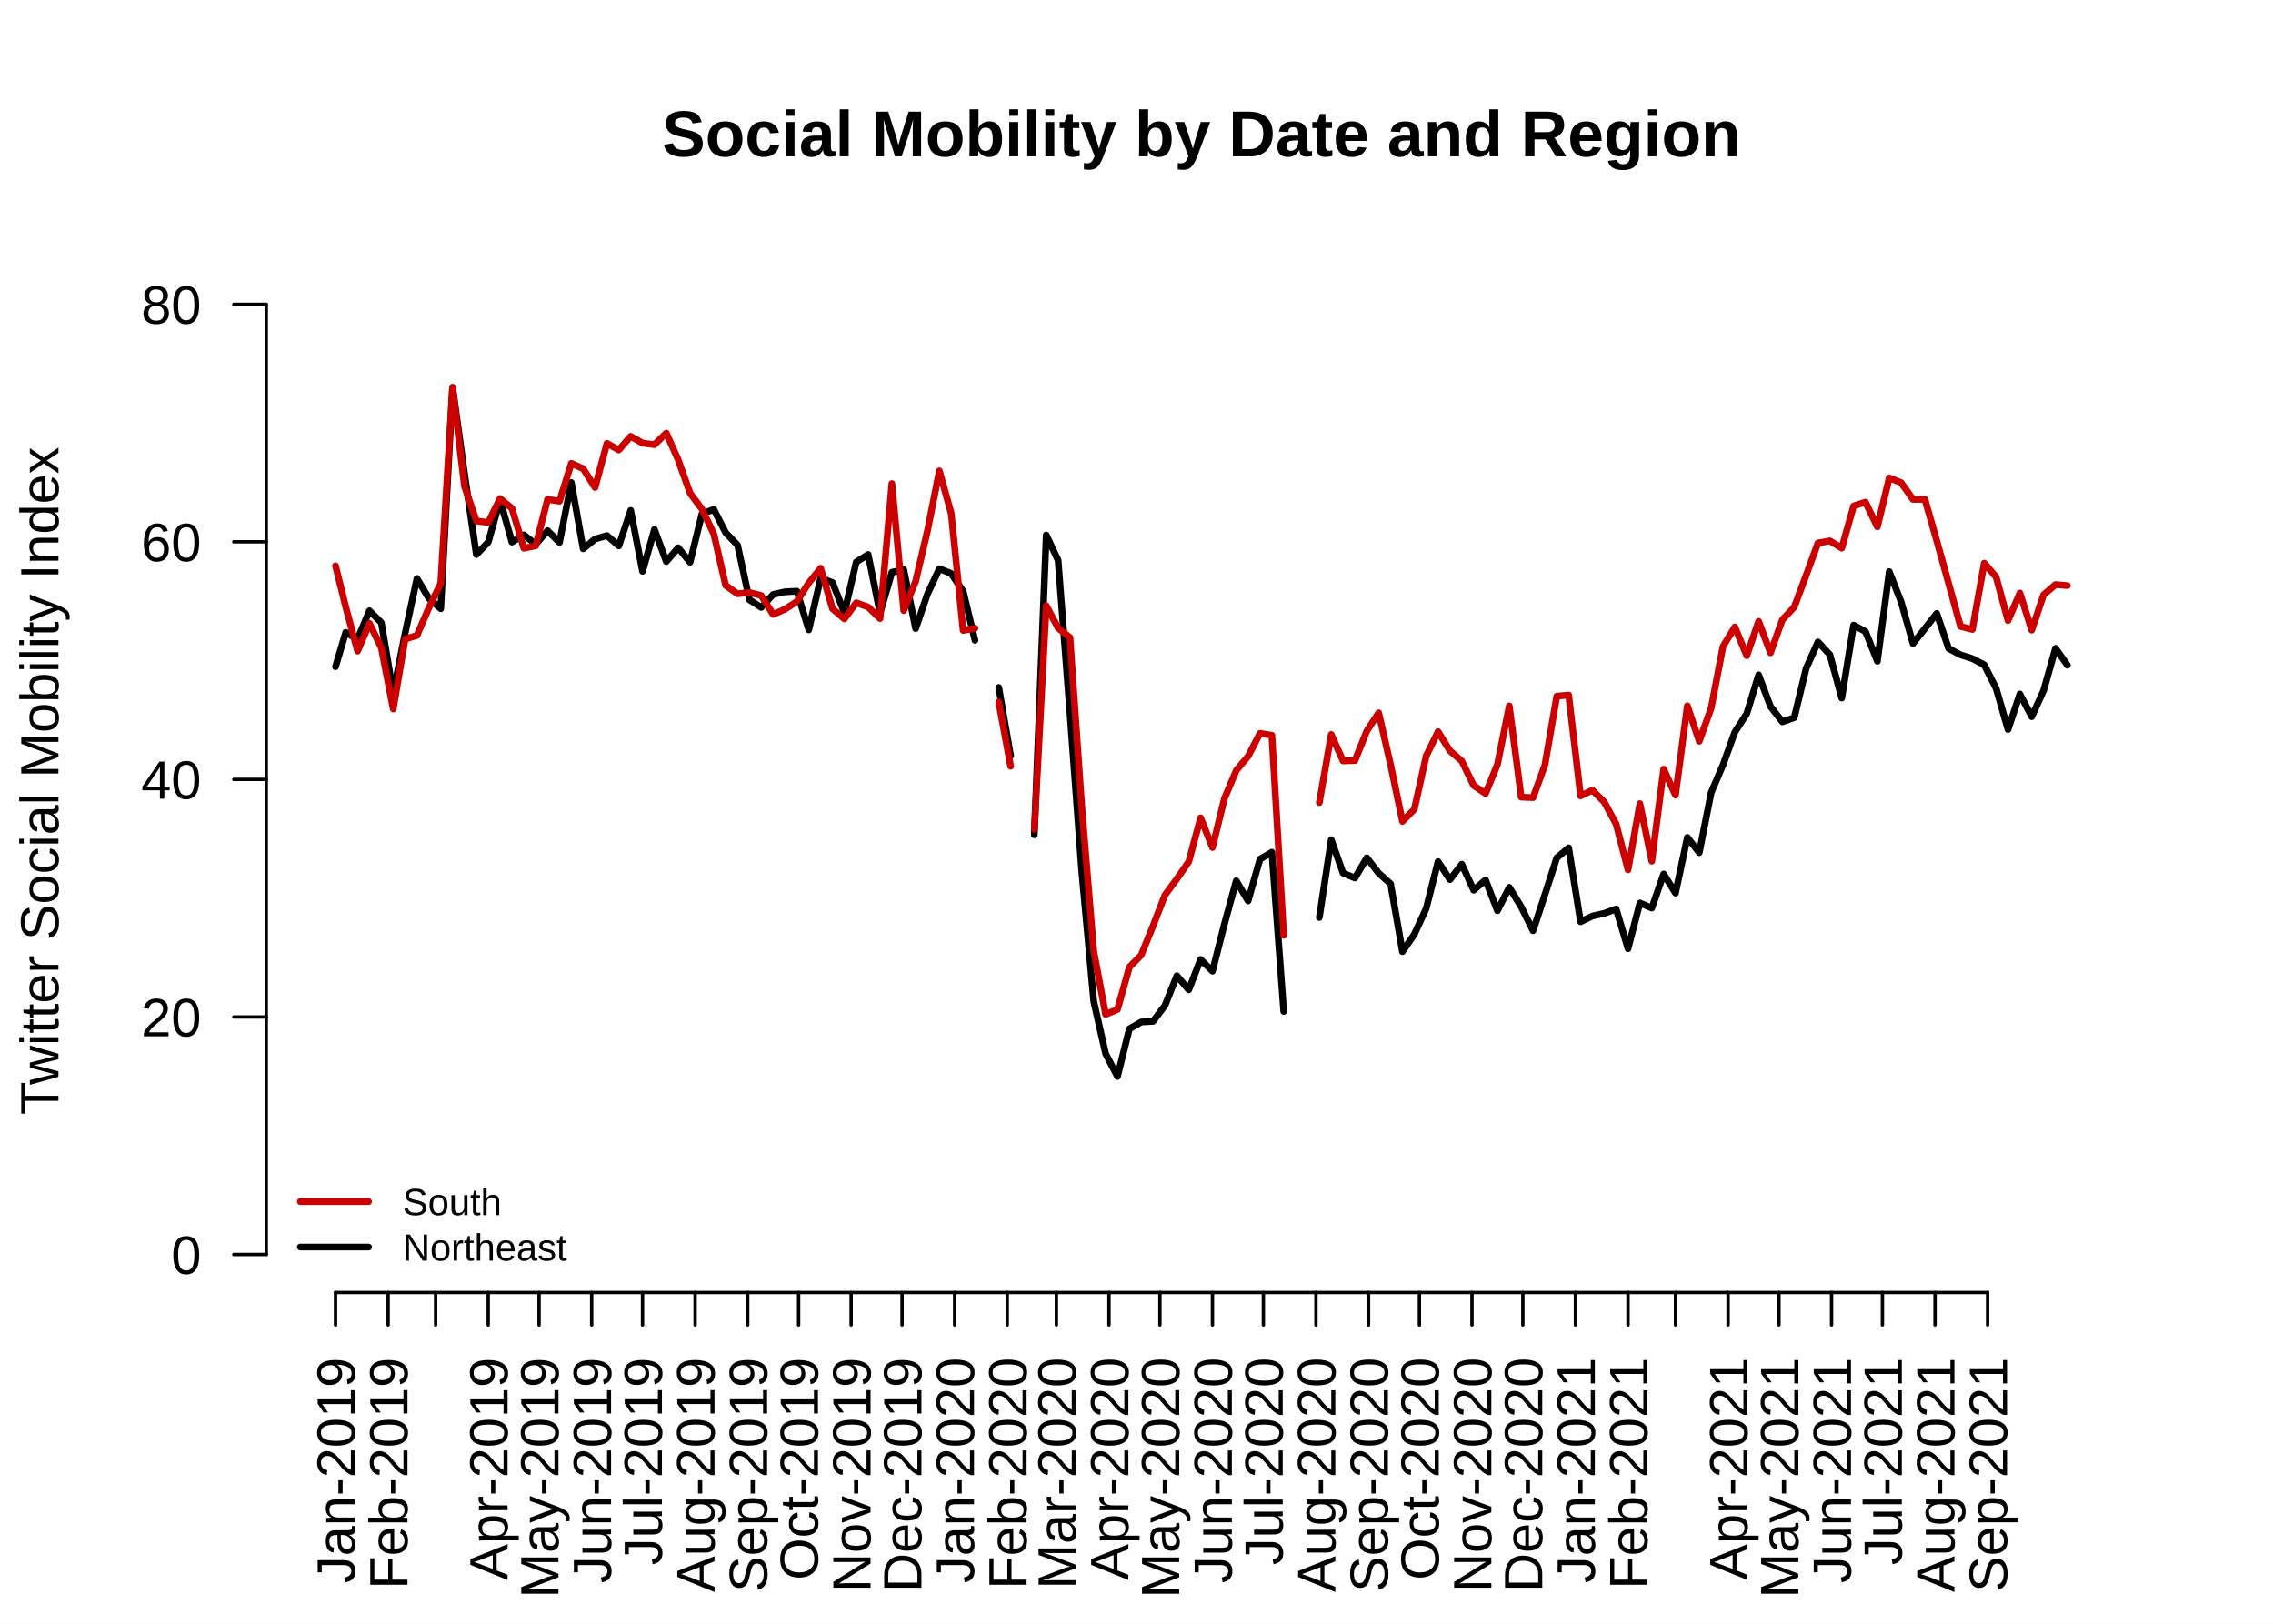
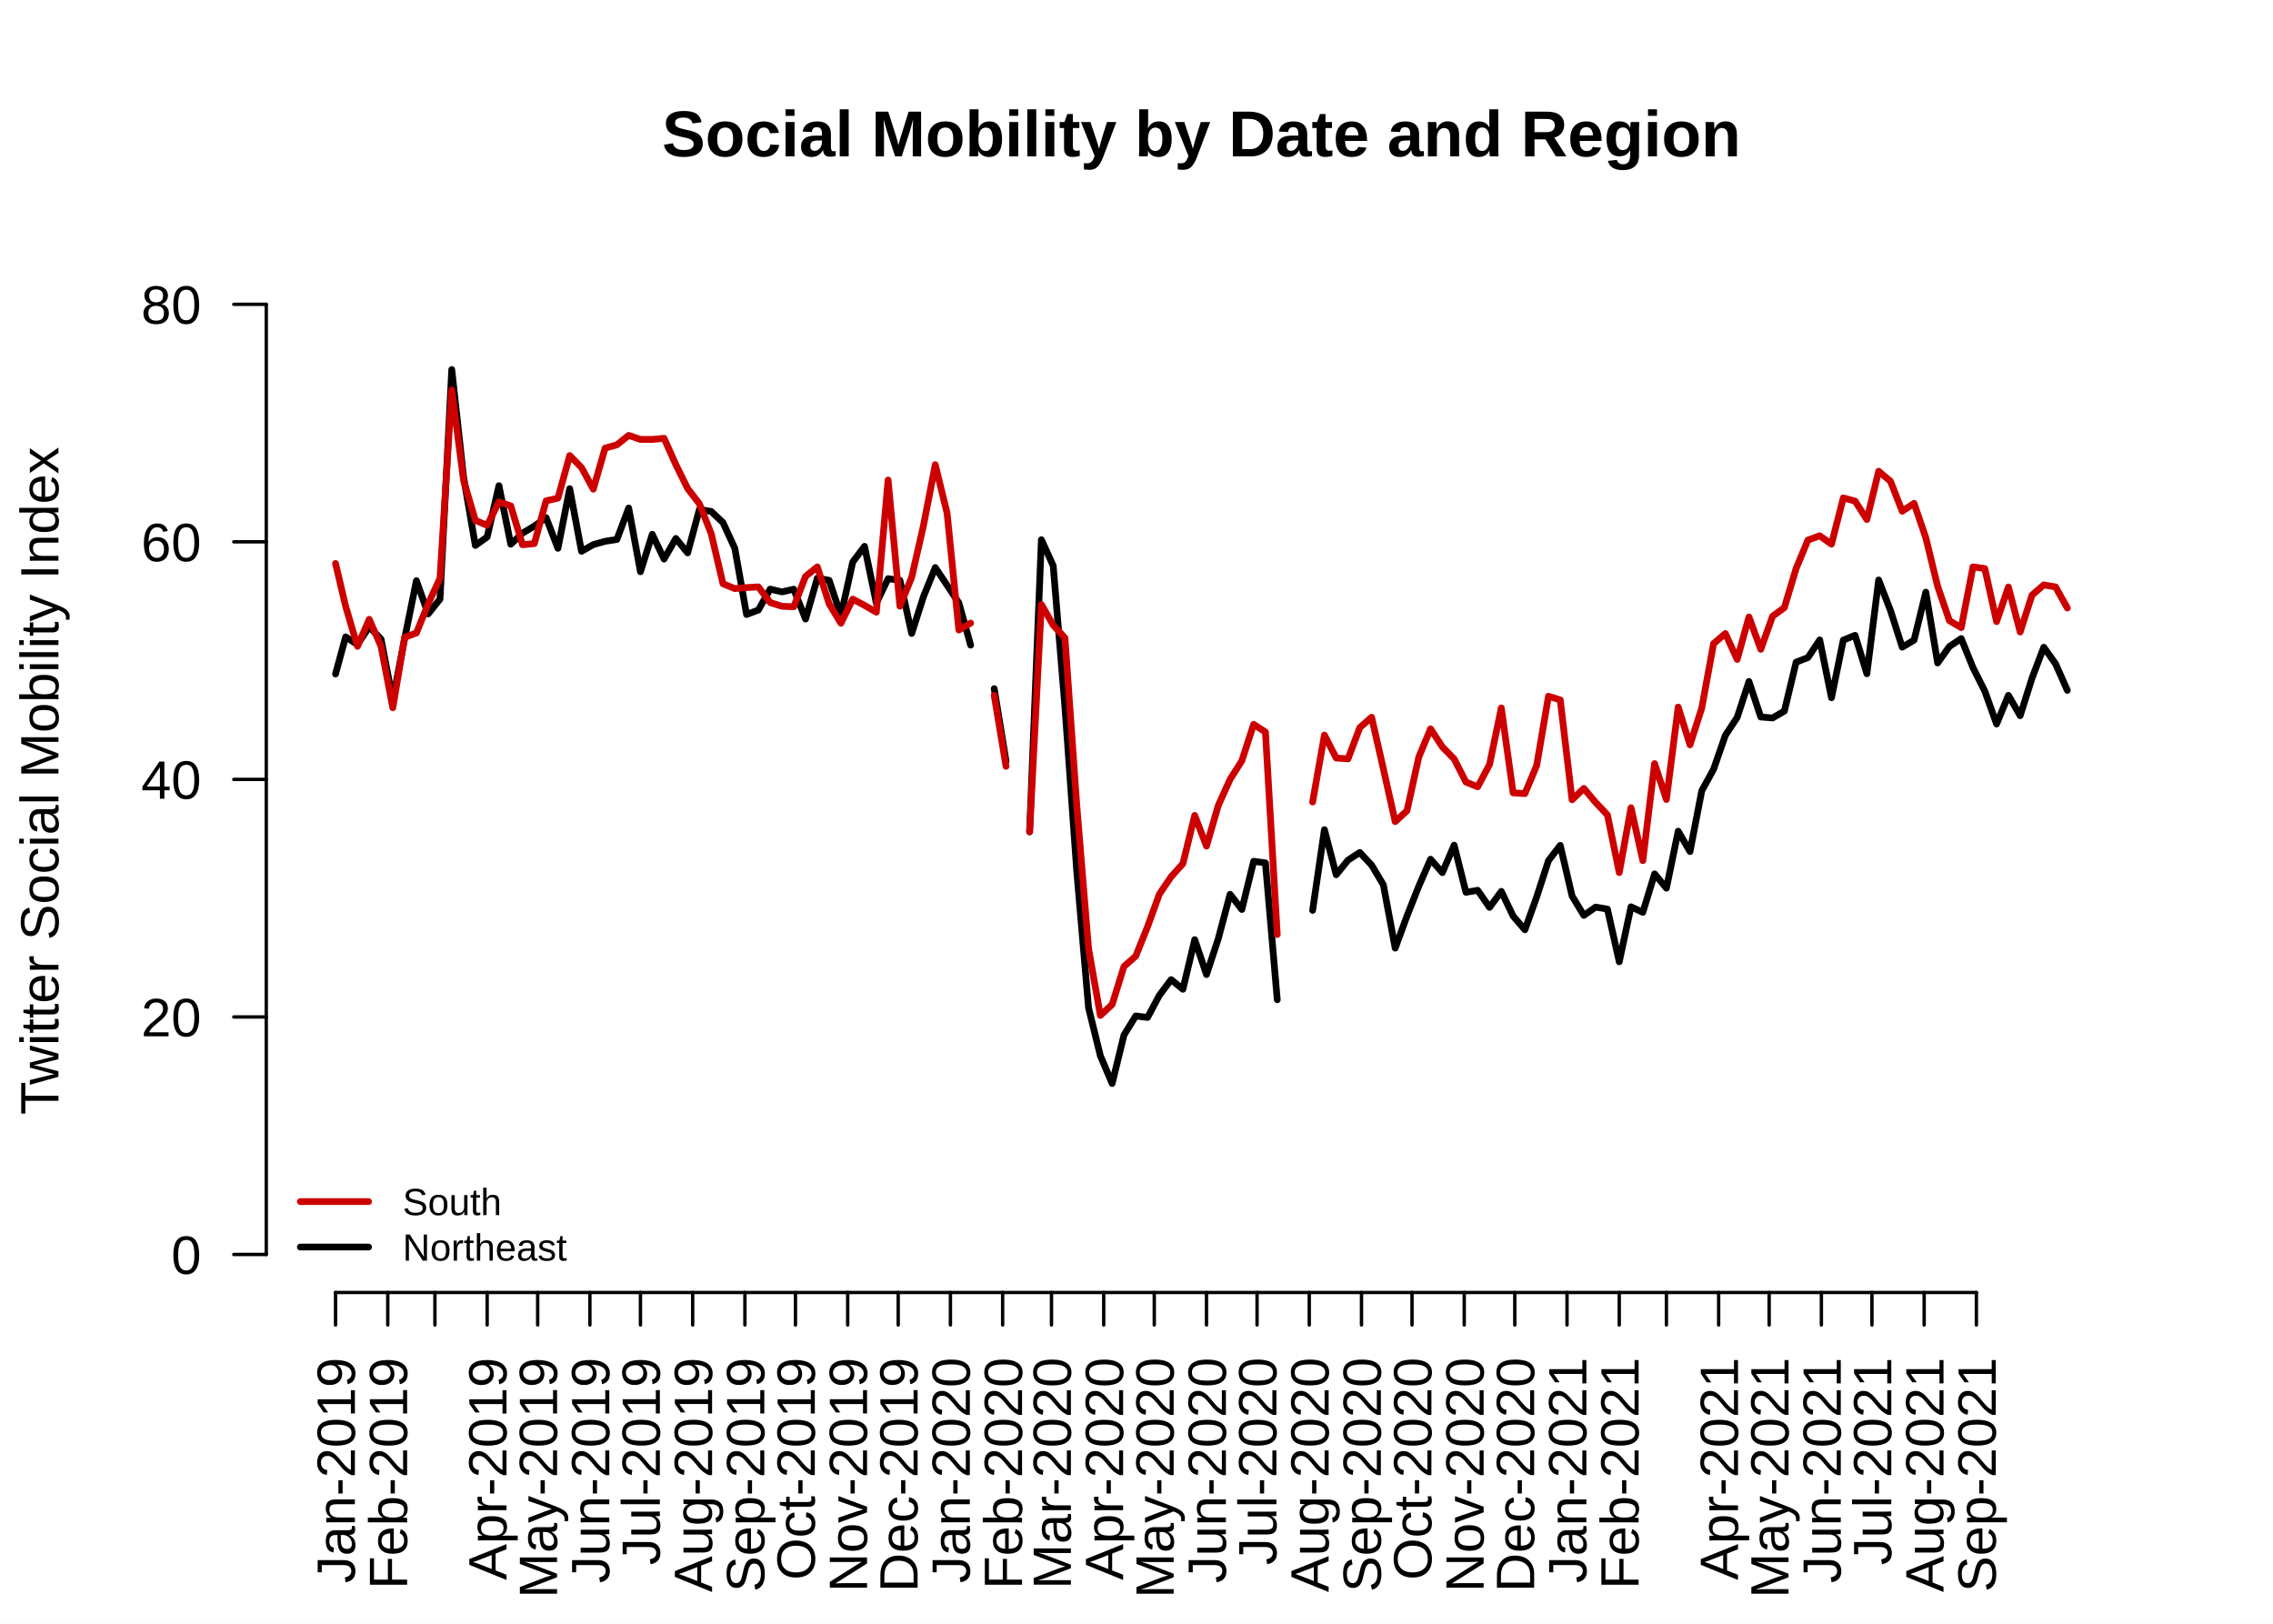
<svg xmlns="http://www.w3.org/2000/svg" viewBox="0 0 504.00 360.00">
  <defs>
    <style type="text/css">
    line, polyline, polygon, path, rect, circle {
      fill: none;
      stroke: #000000;
      stroke-linecap: round;
      stroke-linejoin: round;
      stroke-miterlimit: 10.00;
    }
  </style>
  </defs>
  <rect width="100%" height="100%" style="stroke: none; fill: #FFFFFF;" />
  <defs>
    <clipPath id="cpNTkuMDR8NDczLjc2fDI4Ni41Nnw1OS4wNA==">
      <rect x="59.04" y="59.04" width="414.72" height="227.52" />
    </clipPath>
  </defs>
-   <polyline points="74.40,147.81 76.66,140.21 79.29,141.70 81.92,135.42 84.55,138.05 87.19,153.71 89.82,140.42 92.45,128.26 95.09,132.65 97.72,134.96 100.35,85.93 102.98,104.94 105.62,122.96 108.25,120.22 110.88,110.88 113.51,120.19 116.15,118.59 118.78,120.68 121.41,117.66 124.05,120.27 126.68,106.99 129.31,121.68 131.94,119.52 134.58,118.75 137.21,121.03 139.84,113.17 142.47,126.67 145.11,117.40 147.74,124.51 150.37,121.45 153.01,124.66 155.64,113.94 158.27,112.94 160.90,118.11 163.54,120.85 166.17,132.98 168.80,134.67 171.43,131.80 174.07,131.22 176.70,131.08 179.33,139.65 181.97,128.17 184.60,129.17 187.23,135.86 189.86,124.62 192.50,122.95 195.13,135.94 197.76,126.90 200.39,126.27 203.03,139.36 205.66,131.70 208.29,126.10 210.92,127.16 213.56,131.07 216.19,141.96 " style="stroke-width: 1.50;" clip-path="url(#cpNTkuMDR8NDczLjc2fDI4Ni41Nnw1OS4wNA==)" />
-   <polyline points="221.46,152.42 224.09,167.56 " style="stroke-width: 1.50;" clip-path="url(#cpNTkuMDR8NDczLjc2fDI4Ni41Nnw1OS4wNA==)" />
-   <polyline points="229.35,185.08 231.99,118.63 234.62,124.22 237.25,158.10 239.88,193.36 242.52,222.00 245.15,233.59 247.78,238.66 250.42,228.11 253.05,226.58 255.68,226.43 258.31,222.92 260.95,216.33 263.58,219.45 266.21,212.72 268.84,215.32 271.48,204.92 274.11,195.29 276.74,199.74 279.38,190.47 282.01,188.95 284.64,224.24 " style="stroke-width: 1.50;" clip-path="url(#cpNTkuMDR8NDczLjc2fDI4Ni41Nnw1OS4wNA==)" />
-   <polyline points="292.54,203.41 295.17,186.17 297.80,193.57 300.44,194.66 303.07,190.18 305.70,193.59 308.34,195.95 310.97,210.99 313.60,207.14 316.23,201.43 318.87,191.02 321.50,195.02 324.13,191.61 326.76,197.36 329.40,195.09 332.03,201.92 334.66,196.74 337.30,201.06 339.93,206.35 342.56,198.34 345.19,190.19 347.83,187.97 350.46,204.36 353.09,203.10 355.72,202.50 358.36,201.54 360.99,210.33 363.62,200.20 366.26,201.33 368.89,193.78 371.52,198.01 374.15,185.66 376.79,189.03 379.42,175.75 382.05,169.59 384.68,162.31 387.32,158.23 389.95,149.62 392.58,156.62 395.21,160.03 397.85,159.11 400.48,148.20 403.11,142.32 405.75,145.15 408.38,154.76 411.01,138.60 413.64,140.02 416.28,146.60 418.91,126.75 421.54,133.44 424.17,142.67 426.81,139.36 429.44,136.00 432.07,143.77 434.71,145.18 437.34,146.02 439.97,147.40 442.60,152.61 445.24,161.74 447.87,153.87 450.50,158.89 453.13,153.10 455.77,143.73 458.40,147.47 " style="stroke-width: 1.50;" clip-path="url(#cpNTkuMDR8NDczLjc2fDI4Ni41Nnw1OS4wNA==)" />
+   <polyline points="74.40,149.43 76.64,141.20 79.26,142.91 81.87,138.95 84.49,141.70 87.10,155.21 89.72,141.58 92.33,128.74 94.94,136.10 97.56,132.83 100.17,81.93 102.79,105.74 105.40,120.93 108.02,119.06 110.63,107.68 113.25,120.66 115.86,118.21 118.48,116.64 121.09,114.76 123.71,121.57 126.32,108.35 128.94,122.23 131.55,120.75 134.17,120.01 136.78,119.61 139.40,112.63 142.01,126.76 144.63,118.46 147.24,123.95 149.86,119.38 152.47,122.58 155.08,112.95 157.70,113.39 160.31,115.86 162.93,121.56 165.54,136.24 168.16,135.25 170.77,130.61 173.39,131.23 176.00,130.63 178.62,137.25 181.23,128.18 183.85,128.66 186.46,136.48 189.08,124.61 191.69,121.13 194.31,133.72 196.92,128.29 199.54,128.66 202.15,140.44 204.77,132.26 207.38,125.83 210.00,129.75 212.61,133.67 215.22,143.03 " style="stroke-width: 1.50;" clip-path="url(#cpNTkuMDR8NDczLjc2fDI4Ni41Nnw1OS4wNA==)" />
+   <polyline points="220.45,152.68 223.07,168.75 " style="stroke-width: 1.50;" clip-path="url(#cpNTkuMDR8NDczLjc2fDI4Ni41Nnw1OS4wNA==)" />
+   <polyline points="228.30,184.43 230.91,119.66 233.53,125.43 236.14,156.84 238.76,193.25 241.37,223.45 243.99,234.09 246.60,240.23 249.22,229.48 251.83,225.25 254.45,225.58 257.06,220.69 259.68,217.19 262.29,219.33 264.91,208.33 267.52,216.07 270.14,208.09 272.75,198.28 275.36,201.64 277.98,190.96 280.59,191.31 283.21,221.65 " style="stroke-width: 1.50;" clip-path="url(#cpNTkuMDR8NDczLjc2fDI4Ni41Nnw1OS4wNA==)" />
+   <polyline points="291.05,201.84 293.67,183.95 296.28,193.94 298.90,190.70 301.51,189.00 304.13,191.80 306.74,196.18 309.36,210.21 311.97,203.10 314.59,196.49 317.20,190.50 319.82,193.47 322.43,187.38 325.05,197.83 327.66,197.39 330.28,201.18 332.89,197.63 335.51,203.10 338.12,206.14 340.73,198.87 343.35,190.80 345.96,187.43 348.58,198.65 351.19,202.95 353.81,201.11 356.42,201.56 359.04,213.24 361.65,201.05 364.27,202.27 366.88,193.75 369.50,196.92 372.11,184.28 374.73,188.80 377.34,175.32 379.96,170.55 382.57,163.04 385.19,159.06 387.80,151.09 390.42,158.96 393.03,159.18 395.65,157.66 398.26,146.81 400.87,145.80 403.49,141.88 406.10,154.70 408.72,141.92 411.33,140.86 413.95,149.38 416.56,128.59 419.18,135.34 421.79,143.49 424.41,141.92 427.02,131.29 429.64,146.98 432.25,143.33 434.87,141.58 437.48,148.04 440.10,153.24 442.71,160.52 445.33,154.17 447.94,158.67 450.56,150.37 453.17,143.50 455.79,147.17 458.40,153.06 " style="stroke-width: 1.50;" clip-path="url(#cpNTkuMDR8NDczLjc2fDI4Ni41Nnw1OS4wNA==)" />
  <defs>
    <clipPath id="cpMC4wMHw1MDQuMDB8MzYwLjAwfDAuMDA=">
      <rect x="0.00" y="0.00" width="504.00" height="360.00" />
    </clipPath>
  </defs>
  <line x1="59.04" y1="278.13" x2="59.04" y2="67.47" style="stroke-width: 0.75;" clip-path="url(#cpMC4wMHw1MDQuMDB8MzYwLjAwfDAuMDA=)" />
  <line x1="59.04" y1="278.13" x2="51.84" y2="278.13" style="stroke-width: 0.75;" clip-path="url(#cpMC4wMHw1MDQuMDB8MzYwLjAwfDAuMDA=)" />
  <line x1="59.04" y1="225.47" x2="51.84" y2="225.47" style="stroke-width: 0.75;" clip-path="url(#cpMC4wMHw1MDQuMDB8MzYwLjAwfDAuMDA=)" />
  <line x1="59.04" y1="172.80" x2="51.84" y2="172.80" style="stroke-width: 0.75;" clip-path="url(#cpMC4wMHw1MDQuMDB8MzYwLjAwfDAuMDA=)" />
  <line x1="59.04" y1="120.13" x2="51.84" y2="120.13" style="stroke-width: 0.75;" clip-path="url(#cpMC4wMHw1MDQuMDB8MzYwLjAwfDAuMDA=)" />
  <line x1="59.04" y1="67.47" x2="51.84" y2="67.47" style="stroke-width: 0.75;" clip-path="url(#cpMC4wMHw1MDQuMDB8MzYwLjAwfDAuMDA=)" />
  <g clip-path="url(#cpMC4wMHw1MDQuMDB8MzYwLjAwfDAuMDA=)">
    <text x="37.97" y="282.43" style="font-size: 12.00px; font-family: Arial;" textLength="6.67px" lengthAdjust="spacingAndGlyphs">0</text>
  </g>
  <g clip-path="url(#cpMC4wMHw1MDQuMDB8MzYwLjAwfDAuMDA=)">
    <text x="31.29" y="229.76" style="font-size: 12.00px; font-family: Arial;" textLength="13.35px" lengthAdjust="spacingAndGlyphs">20</text>
  </g>
  <g clip-path="url(#cpMC4wMHw1MDQuMDB8MzYwLjAwfDAuMDA=)">
    <text x="31.29" y="177.09" style="font-size: 12.00px; font-family: Arial;" textLength="13.35px" lengthAdjust="spacingAndGlyphs">40</text>
  </g>
  <g clip-path="url(#cpMC4wMHw1MDQuMDB8MzYwLjAwfDAuMDA=)">
    <text x="31.29" y="124.43" style="font-size: 12.00px; font-family: Arial;" textLength="13.35px" lengthAdjust="spacingAndGlyphs">60</text>
  </g>
  <g clip-path="url(#cpMC4wMHw1MDQuMDB8MzYwLjAwfDAuMDA=)">
    <text x="31.29" y="71.76" style="font-size: 12.00px; font-family: Arial;" textLength="13.35px" lengthAdjust="spacingAndGlyphs">80</text>
  </g>
  <g clip-path="url(#cpMC4wMHw1MDQuMDB8MzYwLjAwfDAuMDA=)">
    <text x="146.78" y="34.67" style="font-size: 14.40px; font-weight: bold; font-family: Arial;" textLength="239.23px" lengthAdjust="spacingAndGlyphs">Social Mobility by Date and Region</text>
  </g>
  <g clip-path="url(#cpMC4wMHw1MDQuMDB8MzYwLjAwfDAuMDA=)">
    <text transform="translate(12.96,247.16) rotate(-90)" style="font-size: 12.00px; font-family: Arial;" textLength="148.72px" lengthAdjust="spacingAndGlyphs">Twitter Social Mobility Index</text>
  </g>
  <defs>
    <clipPath id="cpNTkuMDR8NDczLjc2fDI4Ni41Nnw1OS4wNA==">
      <rect x="59.04" y="59.04" width="414.72" height="227.52" />
    </clipPath>
  </defs>
-   <polyline points="74.40,125.45 76.66,134.56 79.29,144.35 81.92,138.21 84.55,143.59 87.19,157.18 89.82,141.68 92.45,140.89 95.09,134.76 97.72,129.38 100.35,85.86 102.98,107.80 105.62,115.50 108.25,115.86 110.88,110.54 113.51,112.72 116.15,121.55 118.78,121.02 121.41,110.72 124.05,111.13 126.68,102.74 129.31,103.92 131.94,108.09 134.58,98.30 137.21,99.77 139.84,96.74 142.47,98.25 145.11,98.59 147.74,96.02 150.37,101.93 153.01,109.34 155.64,112.87 158.27,118.38 160.90,129.80 163.54,131.66 166.17,131.37 168.80,132.04 171.43,136.23 174.07,135.07 176.70,133.37 179.33,129.24 181.97,125.99 184.60,134.96 187.23,137.22 189.86,133.65 192.50,134.59 195.13,137.14 197.76,107.23 200.39,135.37 203.03,128.88 205.66,117.67 208.29,104.40 210.92,113.84 213.56,139.77 216.19,139.29 " style="stroke-width: 1.50; stroke: #CD0000;" clip-path="url(#cpNTkuMDR8NDczLjc2fDI4Ni41Nnw1OS4wNA==)" />
-   <polyline points="221.46,155.64 224.09,169.88 " style="stroke-width: 1.50; stroke: #CD0000;" clip-path="url(#cpNTkuMDR8NDczLjc2fDI4Ni41Nnw1OS4wNA==)" />
-   <polyline points="229.35,183.86 231.99,134.29 234.62,139.23 237.25,141.35 239.88,179.07 242.52,210.89 245.15,224.90 247.78,223.82 250.42,214.43 253.05,211.74 255.68,205.24 258.31,198.44 260.95,194.87 263.58,191.05 266.21,181.32 268.84,187.90 271.48,177.07 274.11,170.83 276.74,167.67 279.38,162.59 282.01,163.01 284.64,207.37 " style="stroke-width: 1.50; stroke: #CD0000;" clip-path="url(#cpNTkuMDR8NDczLjc2fDI4Ni41Nnw1OS4wNA==)" />
-   <polyline points="292.54,177.95 295.17,162.84 297.80,168.70 300.44,168.61 303.07,162.05 305.70,158.04 308.34,169.55 310.97,182.10 313.60,179.43 316.23,167.61 318.87,162.21 321.50,166.46 324.13,168.73 326.76,174.15 329.40,175.93 332.03,169.50 334.66,156.51 337.30,176.73 339.93,176.84 342.56,169.62 345.19,154.35 347.83,154.10 350.46,176.45 353.09,175.20 355.72,177.82 358.36,182.72 360.99,192.85 363.62,178.17 366.26,190.93 368.89,170.53 371.52,176.29 374.15,156.48 376.79,164.34 379.42,157.00 382.05,143.33 384.68,139.01 387.32,145.38 389.95,137.76 392.58,144.73 395.21,137.41 397.85,134.60 400.48,127.56 403.11,120.40 405.75,119.92 408.38,121.54 411.01,112.19 413.64,111.34 416.28,116.81 418.91,105.96 421.54,107.01 424.17,110.73 426.81,110.71 429.44,119.89 432.07,129.34 434.71,138.88 437.34,139.56 439.97,124.86 442.60,127.94 445.24,137.59 447.87,131.49 450.50,139.70 453.13,131.88 455.77,129.61 458.40,129.84 " style="stroke-width: 1.50; stroke: #CD0000;" clip-path="url(#cpNTkuMDR8NDczLjc2fDI4Ni41Nnw1OS4wNA==)" />
+   <polyline points="74.40,124.93 76.64,134.43 79.26,143.30 81.87,137.31 84.49,143.30 87.10,156.92 89.72,141.31 92.33,140.34 94.94,133.89 97.56,128.23 100.17,86.46 102.79,106.51 105.40,115.37 108.02,116.46 110.63,111.28 113.25,112.16 115.86,120.78 118.48,120.52 121.09,111.04 123.71,110.44 126.32,101.00 128.94,103.66 131.55,108.45 134.17,99.35 136.78,98.63 139.40,96.53 142.01,97.43 144.63,97.43 147.24,97.18 149.86,103.01 152.47,108.30 155.08,111.69 157.70,118.32 160.31,129.42 162.93,130.50 165.54,130.27 168.16,130.12 170.77,133.59 173.39,134.42 176.00,134.53 178.62,127.78 181.23,125.69 183.85,133.87 186.46,138.18 189.08,132.83 191.69,134.21 194.31,135.73 196.92,106.42 199.54,134.40 202.15,127.99 204.77,116.50 207.38,103.03 210.00,113.77 212.61,139.68 215.22,138.15 " style="stroke-width: 1.50; stroke: #CD0000;" clip-path="url(#cpNTkuMDR8NDczLjc2fDI4Ni41Nnw1OS4wNA==)" />
+   <polyline points="220.45,154.15 223.07,169.91 " style="stroke-width: 1.50; stroke: #CD0000;" clip-path="url(#cpNTkuMDR8NDczLjc2fDI4Ni41Nnw1OS4wNA==)" />
+   <polyline points="228.30,184.40 230.91,134.03 233.53,138.59 236.14,141.44 238.76,178.60 241.37,210.35 243.99,225.13 246.60,222.70 249.22,214.28 251.83,211.98 254.45,205.47 257.06,198.25 259.68,194.38 262.29,191.47 264.91,180.79 267.52,187.59 270.14,178.56 272.75,172.79 275.36,168.67 277.98,160.59 280.59,162.30 283.21,207.20 " style="stroke-width: 1.50; stroke: #CD0000;" clip-path="url(#cpNTkuMDR8NDczLjc2fDI4Ni41Nnw1OS4wNA==)" />
+   <polyline points="291.05,177.81 293.67,162.97 296.28,168.06 298.90,168.25 301.51,161.32 304.13,159.02 306.74,170.47 309.36,182.16 311.97,179.75 314.59,167.87 317.20,161.59 319.82,165.60 322.43,168.26 325.05,173.39 327.66,174.44 330.28,169.50 332.89,156.95 335.51,175.78 338.12,175.95 340.73,169.73 343.35,154.36 345.96,155.18 348.58,177.32 351.19,174.80 353.81,177.91 356.42,180.68 359.04,193.46 361.65,179.08 364.27,190.81 366.88,169.30 369.50,177.26 372.11,156.77 374.73,165.14 377.34,156.96 379.96,142.70 382.57,140.46 385.19,146.20 387.80,136.79 390.42,143.96 393.03,136.64 395.65,134.72 398.26,126.04 400.87,119.75 403.49,118.79 406.10,120.65 408.72,110.39 411.33,111.09 413.95,115.18 416.56,104.48 419.18,106.70 421.79,113.35 424.41,111.59 427.02,119.25 429.64,129.99 432.25,137.61 434.87,139.15 437.48,125.68 440.10,126.06 442.71,137.82 445.33,130.14 447.94,140.12 450.56,131.95 453.17,129.68 455.79,130.13 458.40,134.81 " style="stroke-width: 1.50; stroke: #CD0000;" clip-path="url(#cpNTkuMDR8NDczLjc2fDI4Ni41Nnw1OS4wNA==)" />
  <defs>
    <clipPath id="cpMC4wMHw1MDQuMDB8MzYwLjAwfDAuMDA=">
      <rect x="0.00" y="0.00" width="504.00" height="360.00" />
    </clipPath>
  </defs>
-   <line x1="74.40" y1="286.56" x2="440.72" y2="286.56" style="stroke-width: 0.75;" clip-path="url(#cpMC4wMHw1MDQuMDB8MzYwLjAwfDAuMDA=)" />
+   <line x1="74.40" y1="286.56" x2="438.23" y2="286.56" style="stroke-width: 0.75;" clip-path="url(#cpMC4wMHw1MDQuMDB8MzYwLjAwfDAuMDA=)" />
  <line x1="74.40" y1="286.56" x2="74.40" y2="293.76" style="stroke-width: 0.75;" clip-path="url(#cpMC4wMHw1MDQuMDB8MzYwLjAwfDAuMDA=)" />
-   <line x1="86.06" y1="286.56" x2="86.06" y2="293.76" style="stroke-width: 0.75;" clip-path="url(#cpMC4wMHw1MDQuMDB8MzYwLjAwfDAuMDA=)" />
-   <line x1="96.59" y1="286.56" x2="96.59" y2="293.76" style="stroke-width: 0.75;" clip-path="url(#cpMC4wMHw1MDQuMDB8MzYwLjAwfDAuMDA=)" />
-   <line x1="108.25" y1="286.56" x2="108.25" y2="293.76" style="stroke-width: 0.75;" clip-path="url(#cpMC4wMHw1MDQuMDB8MzYwLjAwfDAuMDA=)" />
-   <line x1="119.53" y1="286.56" x2="119.53" y2="293.76" style="stroke-width: 0.75;" clip-path="url(#cpMC4wMHw1MDQuMDB8MzYwLjAwfDAuMDA=)" />
-   <line x1="131.19" y1="286.56" x2="131.19" y2="293.76" style="stroke-width: 0.75;" clip-path="url(#cpMC4wMHw1MDQuMDB8MzYwLjAwfDAuMDA=)" />
-   <line x1="142.47" y1="286.56" x2="142.47" y2="293.76" style="stroke-width: 0.75;" clip-path="url(#cpMC4wMHw1MDQuMDB8MzYwLjAwfDAuMDA=)" />
-   <line x1="154.13" y1="286.56" x2="154.13" y2="293.76" style="stroke-width: 0.75;" clip-path="url(#cpMC4wMHw1MDQuMDB8MzYwLjAwfDAuMDA=)" />
-   <line x1="165.79" y1="286.56" x2="165.79" y2="293.76" style="stroke-width: 0.75;" clip-path="url(#cpMC4wMHw1MDQuMDB8MzYwLjAwfDAuMDA=)" />
-   <line x1="177.08" y1="286.56" x2="177.08" y2="293.76" style="stroke-width: 0.75;" clip-path="url(#cpMC4wMHw1MDQuMDB8MzYwLjAwfDAuMDA=)" />
-   <line x1="188.73" y1="286.56" x2="188.73" y2="293.76" style="stroke-width: 0.75;" clip-path="url(#cpMC4wMHw1MDQuMDB8MzYwLjAwfDAuMDA=)" />
-   <line x1="200.02" y1="286.56" x2="200.02" y2="293.76" style="stroke-width: 0.75;" clip-path="url(#cpMC4wMHw1MDQuMDB8MzYwLjAwfDAuMDA=)" />
-   <line x1="211.68" y1="286.56" x2="211.68" y2="293.76" style="stroke-width: 0.75;" clip-path="url(#cpMC4wMHw1MDQuMDB8MzYwLjAwfDAuMDA=)" />
-   <line x1="223.34" y1="286.56" x2="223.34" y2="293.76" style="stroke-width: 0.75;" clip-path="url(#cpMC4wMHw1MDQuMDB8MzYwLjAwfDAuMDA=)" />
-   <line x1="234.24" y1="286.56" x2="234.24" y2="293.76" style="stroke-width: 0.75;" clip-path="url(#cpMC4wMHw1MDQuMDB8MzYwLjAwfDAuMDA=)" />
-   <line x1="245.90" y1="286.56" x2="245.90" y2="293.76" style="stroke-width: 0.75;" clip-path="url(#cpMC4wMHw1MDQuMDB8MzYwLjAwfDAuMDA=)" />
-   <line x1="257.19" y1="286.56" x2="257.19" y2="293.76" style="stroke-width: 0.75;" clip-path="url(#cpMC4wMHw1MDQuMDB8MzYwLjAwfDAuMDA=)" />
-   <line x1="268.84" y1="286.56" x2="268.84" y2="293.76" style="stroke-width: 0.75;" clip-path="url(#cpMC4wMHw1MDQuMDB8MzYwLjAwfDAuMDA=)" />
-   <line x1="280.13" y1="286.56" x2="280.13" y2="293.76" style="stroke-width: 0.75;" clip-path="url(#cpMC4wMHw1MDQuMDB8MzYwLjAwfDAuMDA=)" />
-   <line x1="291.79" y1="286.56" x2="291.79" y2="293.76" style="stroke-width: 0.75;" clip-path="url(#cpMC4wMHw1MDQuMDB8MzYwLjAwfDAuMDA=)" />
-   <line x1="303.45" y1="286.56" x2="303.45" y2="293.76" style="stroke-width: 0.75;" clip-path="url(#cpMC4wMHw1MDQuMDB8MzYwLjAwfDAuMDA=)" />
-   <line x1="314.73" y1="286.56" x2="314.73" y2="293.76" style="stroke-width: 0.75;" clip-path="url(#cpMC4wMHw1MDQuMDB8MzYwLjAwfDAuMDA=)" />
-   <line x1="326.39" y1="286.56" x2="326.39" y2="293.76" style="stroke-width: 0.75;" clip-path="url(#cpMC4wMHw1MDQuMDB8MzYwLjAwfDAuMDA=)" />
-   <line x1="337.67" y1="286.56" x2="337.67" y2="293.76" style="stroke-width: 0.75;" clip-path="url(#cpMC4wMHw1MDQuMDB8MzYwLjAwfDAuMDA=)" />
-   <line x1="349.33" y1="286.56" x2="349.33" y2="293.76" style="stroke-width: 0.75;" clip-path="url(#cpMC4wMHw1MDQuMDB8MzYwLjAwfDAuMDA=)" />
-   <line x1="360.99" y1="286.56" x2="360.99" y2="293.76" style="stroke-width: 0.75;" clip-path="url(#cpMC4wMHw1MDQuMDB8MzYwLjAwfDAuMDA=)" />
-   <line x1="371.52" y1="286.56" x2="371.52" y2="293.76" style="stroke-width: 0.75;" clip-path="url(#cpMC4wMHw1MDQuMDB8MzYwLjAwfDAuMDA=)" />
-   <line x1="383.18" y1="286.56" x2="383.18" y2="293.76" style="stroke-width: 0.75;" clip-path="url(#cpMC4wMHw1MDQuMDB8MzYwLjAwfDAuMDA=)" />
-   <line x1="394.46" y1="286.56" x2="394.46" y2="293.76" style="stroke-width: 0.75;" clip-path="url(#cpMC4wMHw1MDQuMDB8MzYwLjAwfDAuMDA=)" />
-   <line x1="406.12" y1="286.56" x2="406.12" y2="293.76" style="stroke-width: 0.75;" clip-path="url(#cpMC4wMHw1MDQuMDB8MzYwLjAwfDAuMDA=)" />
-   <line x1="417.40" y1="286.56" x2="417.40" y2="293.76" style="stroke-width: 0.75;" clip-path="url(#cpMC4wMHw1MDQuMDB8MzYwLjAwfDAuMDA=)" />
-   <line x1="429.06" y1="286.56" x2="429.06" y2="293.76" style="stroke-width: 0.75;" clip-path="url(#cpMC4wMHw1MDQuMDB8MzYwLjAwfDAuMDA=)" />
-   <line x1="440.72" y1="286.56" x2="440.72" y2="293.76" style="stroke-width: 0.75;" clip-path="url(#cpMC4wMHw1MDQuMDB8MzYwLjAwfDAuMDA=)" />
+   <line x1="85.98" y1="286.56" x2="85.98" y2="293.76" style="stroke-width: 0.75;" clip-path="url(#cpMC4wMHw1MDQuMDB8MzYwLjAwfDAuMDA=)" />
+   <line x1="96.44" y1="286.56" x2="96.44" y2="293.76" style="stroke-width: 0.75;" clip-path="url(#cpMC4wMHw1MDQuMDB8MzYwLjAwfDAuMDA=)" />
+   <line x1="108.02" y1="286.56" x2="108.02" y2="293.76" style="stroke-width: 0.75;" clip-path="url(#cpMC4wMHw1MDQuMDB8MzYwLjAwfDAuMDA=)" />
+   <line x1="119.22" y1="286.56" x2="119.22" y2="293.76" style="stroke-width: 0.75;" clip-path="url(#cpMC4wMHw1MDQuMDB8MzYwLjAwfDAuMDA=)" />
+   <line x1="130.80" y1="286.56" x2="130.80" y2="293.76" style="stroke-width: 0.75;" clip-path="url(#cpMC4wMHw1MDQuMDB8MzYwLjAwfDAuMDA=)" />
+   <line x1="142.01" y1="286.56" x2="142.01" y2="293.76" style="stroke-width: 0.75;" clip-path="url(#cpMC4wMHw1MDQuMDB8MzYwLjAwfDAuMDA=)" />
+   <line x1="153.59" y1="286.56" x2="153.59" y2="293.76" style="stroke-width: 0.75;" clip-path="url(#cpMC4wMHw1MDQuMDB8MzYwLjAwfDAuMDA=)" />
+   <line x1="165.17" y1="286.56" x2="165.17" y2="293.76" style="stroke-width: 0.75;" clip-path="url(#cpMC4wMHw1MDQuMDB8MzYwLjAwfDAuMDA=)" />
+   <line x1="176.38" y1="286.56" x2="176.38" y2="293.76" style="stroke-width: 0.75;" clip-path="url(#cpMC4wMHw1MDQuMDB8MzYwLjAwfDAuMDA=)" />
+   <line x1="187.96" y1="286.56" x2="187.96" y2="293.76" style="stroke-width: 0.75;" clip-path="url(#cpMC4wMHw1MDQuMDB8MzYwLjAwfDAuMDA=)" />
+   <line x1="199.16" y1="286.56" x2="199.16" y2="293.76" style="stroke-width: 0.75;" clip-path="url(#cpMC4wMHw1MDQuMDB8MzYwLjAwfDAuMDA=)" />
+   <line x1="210.74" y1="286.56" x2="210.74" y2="293.76" style="stroke-width: 0.75;" clip-path="url(#cpMC4wMHw1MDQuMDB8MzYwLjAwfDAuMDA=)" />
+   <line x1="222.32" y1="286.56" x2="222.32" y2="293.76" style="stroke-width: 0.75;" clip-path="url(#cpMC4wMHw1MDQuMDB8MzYwLjAwfDAuMDA=)" />
+   <line x1="233.15" y1="286.56" x2="233.15" y2="293.76" style="stroke-width: 0.75;" clip-path="url(#cpMC4wMHw1MDQuMDB8MzYwLjAwfDAuMDA=)" />
+   <line x1="244.73" y1="286.56" x2="244.73" y2="293.76" style="stroke-width: 0.75;" clip-path="url(#cpMC4wMHw1MDQuMDB8MzYwLjAwfDAuMDA=)" />
+   <line x1="255.94" y1="286.56" x2="255.94" y2="293.76" style="stroke-width: 0.75;" clip-path="url(#cpMC4wMHw1MDQuMDB8MzYwLjAwfDAuMDA=)" />
+   <line x1="267.52" y1="286.56" x2="267.52" y2="293.76" style="stroke-width: 0.75;" clip-path="url(#cpMC4wMHw1MDQuMDB8MzYwLjAwfDAuMDA=)" />
+   <line x1="278.73" y1="286.56" x2="278.73" y2="293.76" style="stroke-width: 0.75;" clip-path="url(#cpMC4wMHw1MDQuMDB8MzYwLjAwfDAuMDA=)" />
+   <line x1="290.31" y1="286.56" x2="290.31" y2="293.76" style="stroke-width: 0.75;" clip-path="url(#cpMC4wMHw1MDQuMDB8MzYwLjAwfDAuMDA=)" />
+   <line x1="301.89" y1="286.56" x2="301.89" y2="293.76" style="stroke-width: 0.75;" clip-path="url(#cpMC4wMHw1MDQuMDB8MzYwLjAwfDAuMDA=)" />
+   <line x1="313.09" y1="286.56" x2="313.09" y2="293.76" style="stroke-width: 0.75;" clip-path="url(#cpMC4wMHw1MDQuMDB8MzYwLjAwfDAuMDA=)" />
+   <line x1="324.67" y1="286.56" x2="324.67" y2="293.76" style="stroke-width: 0.75;" clip-path="url(#cpMC4wMHw1MDQuMDB8MzYwLjAwfDAuMDA=)" />
+   <line x1="335.88" y1="286.56" x2="335.88" y2="293.76" style="stroke-width: 0.75;" clip-path="url(#cpMC4wMHw1MDQuMDB8MzYwLjAwfDAuMDA=)" />
+   <line x1="347.46" y1="286.56" x2="347.46" y2="293.76" style="stroke-width: 0.75;" clip-path="url(#cpMC4wMHw1MDQuMDB8MzYwLjAwfDAuMDA=)" />
+   <line x1="359.04" y1="286.56" x2="359.04" y2="293.76" style="stroke-width: 0.75;" clip-path="url(#cpMC4wMHw1MDQuMDB8MzYwLjAwfDAuMDA=)" />
+   <line x1="369.50" y1="286.56" x2="369.50" y2="293.76" style="stroke-width: 0.75;" clip-path="url(#cpMC4wMHw1MDQuMDB8MzYwLjAwfDAuMDA=)" />
+   <line x1="381.08" y1="286.56" x2="381.08" y2="293.76" style="stroke-width: 0.75;" clip-path="url(#cpMC4wMHw1MDQuMDB8MzYwLjAwfDAuMDA=)" />
+   <line x1="392.28" y1="286.56" x2="392.28" y2="293.76" style="stroke-width: 0.75;" clip-path="url(#cpMC4wMHw1MDQuMDB8MzYwLjAwfDAuMDA=)" />
+   <line x1="403.86" y1="286.56" x2="403.86" y2="293.76" style="stroke-width: 0.75;" clip-path="url(#cpMC4wMHw1MDQuMDB8MzYwLjAwfDAuMDA=)" />
+   <line x1="415.07" y1="286.56" x2="415.07" y2="293.76" style="stroke-width: 0.75;" clip-path="url(#cpMC4wMHw1MDQuMDB8MzYwLjAwfDAuMDA=)" />
+   <line x1="426.65" y1="286.56" x2="426.65" y2="293.76" style="stroke-width: 0.75;" clip-path="url(#cpMC4wMHw1MDQuMDB8MzYwLjAwfDAuMDA=)" />
+   <line x1="438.23" y1="286.56" x2="438.23" y2="293.76" style="stroke-width: 0.75;" clip-path="url(#cpMC4wMHw1MDQuMDB8MzYwLjAwfDAuMDA=)" />
  <g clip-path="url(#cpMC4wMHw1MDQuMDB8MzYwLjAwfDAuMDA=)">
    <text transform="translate(78.69,351.00) rotate(-90)" style="font-size: 12.00px; font-family: Arial;" textLength="50.04px" lengthAdjust="spacingAndGlyphs">Jan-2019</text>
  </g>
  <g clip-path="url(#cpMC4wMHw1MDQuMDB8MzYwLjAwfDAuMDA=)">
-     <text transform="translate(90.35,352.33) rotate(-90)" style="font-size: 12.00px; font-family: Arial;" textLength="51.37px" lengthAdjust="spacingAndGlyphs">Feb-2019</text>
-   </g>
-   <g clip-path="url(#cpMC4wMHw1MDQuMDB8MzYwLjAwfDAuMDA=)">
-     <text transform="translate(112.54,350.33) rotate(-90)" style="font-size: 12.00px; font-family: Arial;" textLength="49.37px" lengthAdjust="spacingAndGlyphs">Apr-2019</text>
-   </g>
-   <g clip-path="url(#cpMC4wMHw1MDQuMDB8MzYwLjAwfDAuMDA=)">
-     <text transform="translate(123.83,354.32) rotate(-90)" style="font-size: 12.00px; font-family: Arial;" textLength="53.36px" lengthAdjust="spacingAndGlyphs">May-2019</text>
-   </g>
-   <g clip-path="url(#cpMC4wMHw1MDQuMDB8MzYwLjAwfDAuMDA=)">
-     <text transform="translate(135.49,351.00) rotate(-90)" style="font-size: 12.00px; font-family: Arial;" textLength="50.04px" lengthAdjust="spacingAndGlyphs">Jun-2019</text>
-   </g>
-   <g clip-path="url(#cpMC4wMHw1MDQuMDB8MzYwLjAwfDAuMDA=)">
-     <text transform="translate(146.77,346.99) rotate(-90)" style="font-size: 12.00px; font-family: Arial;" textLength="46.03px" lengthAdjust="spacingAndGlyphs">Jul-2019</text>
-   </g>
-   <g clip-path="url(#cpMC4wMHw1MDQuMDB8MzYwLjAwfDAuMDA=)">
-     <text transform="translate(158.43,353.00) rotate(-90)" style="font-size: 12.00px; font-family: Arial;" textLength="52.04px" lengthAdjust="spacingAndGlyphs">Aug-2019</text>
-   </g>
-   <g clip-path="url(#cpMC4wMHw1MDQuMDB8MzYwLjAwfDAuMDA=)">
-     <text transform="translate(170.09,353.00) rotate(-90)" style="font-size: 12.00px; font-family: Arial;" textLength="52.04px" lengthAdjust="spacingAndGlyphs">Sep-2019</text>
-   </g>
-   <g clip-path="url(#cpMC4wMHw1MDQuMDB8MzYwLjAwfDAuMDA=)">
-     <text transform="translate(181.37,350.32) rotate(-90)" style="font-size: 12.00px; font-family: Arial;" textLength="49.36px" lengthAdjust="spacingAndGlyphs">Oct-2019</text>
-   </g>
-   <g clip-path="url(#cpMC4wMHw1MDQuMDB8MzYwLjAwfDAuMDA=)">
-     <text transform="translate(193.03,352.99) rotate(-90)" style="font-size: 12.00px; font-family: Arial;" textLength="52.03px" lengthAdjust="spacingAndGlyphs">Nov-2019</text>
-   </g>
-   <g clip-path="url(#cpMC4wMHw1MDQuMDB8MzYwLjAwfDAuMDA=)">
-     <text transform="translate(204.31,352.99) rotate(-90)" style="font-size: 12.00px; font-family: Arial;" textLength="52.03px" lengthAdjust="spacingAndGlyphs">Dec-2019</text>
-   </g>
-   <g clip-path="url(#cpMC4wMHw1MDQuMDB8MzYwLjAwfDAuMDA=)">
-     <text transform="translate(215.97,351.00) rotate(-90)" style="font-size: 12.00px; font-family: Arial;" textLength="50.04px" lengthAdjust="spacingAndGlyphs">Jan-2020</text>
-   </g>
-   <g clip-path="url(#cpMC4wMHw1MDQuMDB8MzYwLjAwfDAuMDA=)">
-     <text transform="translate(227.63,352.33) rotate(-90)" style="font-size: 12.00px; font-family: Arial;" textLength="51.37px" lengthAdjust="spacingAndGlyphs">Feb-2020</text>
-   </g>
-   <g clip-path="url(#cpMC4wMHw1MDQuMDB8MzYwLjAwfDAuMDA=)">
-     <text transform="translate(238.54,352.32) rotate(-90)" style="font-size: 12.00px; font-family: Arial;" textLength="51.36px" lengthAdjust="spacingAndGlyphs">Mar-2020</text>
-   </g>
-   <g clip-path="url(#cpMC4wMHw1MDQuMDB8MzYwLjAwfDAuMDA=)">
-     <text transform="translate(250.20,350.33) rotate(-90)" style="font-size: 12.00px; font-family: Arial;" textLength="49.37px" lengthAdjust="spacingAndGlyphs">Apr-2020</text>
-   </g>
-   <g clip-path="url(#cpMC4wMHw1MDQuMDB8MzYwLjAwfDAuMDA=)">
-     <text transform="translate(261.48,354.32) rotate(-90)" style="font-size: 12.00px; font-family: Arial;" textLength="53.36px" lengthAdjust="spacingAndGlyphs">May-2020</text>
-   </g>
-   <g clip-path="url(#cpMC4wMHw1MDQuMDB8MzYwLjAwfDAuMDA=)">
-     <text transform="translate(273.14,351.00) rotate(-90)" style="font-size: 12.00px; font-family: Arial;" textLength="50.04px" lengthAdjust="spacingAndGlyphs">Jun-2020</text>
-   </g>
-   <g clip-path="url(#cpMC4wMHw1MDQuMDB8MzYwLjAwfDAuMDA=)">
-     <text transform="translate(284.42,346.99) rotate(-90)" style="font-size: 12.00px; font-family: Arial;" textLength="46.03px" lengthAdjust="spacingAndGlyphs">Jul-2020</text>
-   </g>
-   <g clip-path="url(#cpMC4wMHw1MDQuMDB8MzYwLjAwfDAuMDA=)">
-     <text transform="translate(296.08,353.00) rotate(-90)" style="font-size: 12.00px; font-family: Arial;" textLength="52.04px" lengthAdjust="spacingAndGlyphs">Aug-2020</text>
-   </g>
-   <g clip-path="url(#cpMC4wMHw1MDQuMDB8MzYwLjAwfDAuMDA=)">
-     <text transform="translate(307.74,353.00) rotate(-90)" style="font-size: 12.00px; font-family: Arial;" textLength="52.04px" lengthAdjust="spacingAndGlyphs">Sep-2020</text>
-   </g>
-   <g clip-path="url(#cpMC4wMHw1MDQuMDB8MzYwLjAwfDAuMDA=)">
-     <text transform="translate(319.02,350.32) rotate(-90)" style="font-size: 12.00px; font-family: Arial;" textLength="49.36px" lengthAdjust="spacingAndGlyphs">Oct-2020</text>
-   </g>
-   <g clip-path="url(#cpMC4wMHw1MDQuMDB8MzYwLjAwfDAuMDA=)">
-     <text transform="translate(330.68,352.99) rotate(-90)" style="font-size: 12.00px; font-family: Arial;" textLength="52.03px" lengthAdjust="spacingAndGlyphs">Nov-2020</text>
-   </g>
-   <g clip-path="url(#cpMC4wMHw1MDQuMDB8MzYwLjAwfDAuMDA=)">
-     <text transform="translate(341.97,352.99) rotate(-90)" style="font-size: 12.00px; font-family: Arial;" textLength="52.03px" lengthAdjust="spacingAndGlyphs">Dec-2020</text>
-   </g>
-   <g clip-path="url(#cpMC4wMHw1MDQuMDB8MzYwLjAwfDAuMDA=)">
-     <text transform="translate(353.63,351.00) rotate(-90)" style="font-size: 12.00px; font-family: Arial;" textLength="50.04px" lengthAdjust="spacingAndGlyphs">Jan-2021</text>
-   </g>
-   <g clip-path="url(#cpMC4wMHw1MDQuMDB8MzYwLjAwfDAuMDA=)">
-     <text transform="translate(365.28,352.33) rotate(-90)" style="font-size: 12.00px; font-family: Arial;" textLength="51.37px" lengthAdjust="spacingAndGlyphs">Feb-2021</text>
-   </g>
-   <g clip-path="url(#cpMC4wMHw1MDQuMDB8MzYwLjAwfDAuMDA=)">
-     <text transform="translate(387.47,350.33) rotate(-90)" style="font-size: 12.00px; font-family: Arial;" textLength="49.37px" lengthAdjust="spacingAndGlyphs">Apr-2021</text>
-   </g>
-   <g clip-path="url(#cpMC4wMHw1MDQuMDB8MzYwLjAwfDAuMDA=)">
-     <text transform="translate(398.76,354.32) rotate(-90)" style="font-size: 12.00px; font-family: Arial;" textLength="53.36px" lengthAdjust="spacingAndGlyphs">May-2021</text>
-   </g>
-   <g clip-path="url(#cpMC4wMHw1MDQuMDB8MzYwLjAwfDAuMDA=)">
-     <text transform="translate(410.42,351.00) rotate(-90)" style="font-size: 12.00px; font-family: Arial;" textLength="50.04px" lengthAdjust="spacingAndGlyphs">Jun-2021</text>
-   </g>
-   <g clip-path="url(#cpMC4wMHw1MDQuMDB8MzYwLjAwfDAuMDA=)">
-     <text transform="translate(421.70,346.99) rotate(-90)" style="font-size: 12.00px; font-family: Arial;" textLength="46.03px" lengthAdjust="spacingAndGlyphs">Jul-2021</text>
-   </g>
-   <g clip-path="url(#cpMC4wMHw1MDQuMDB8MzYwLjAwfDAuMDA=)">
-     <text transform="translate(433.36,353.00) rotate(-90)" style="font-size: 12.00px; font-family: Arial;" textLength="52.04px" lengthAdjust="spacingAndGlyphs">Aug-2021</text>
-   </g>
-   <g clip-path="url(#cpMC4wMHw1MDQuMDB8MzYwLjAwfDAuMDA=)">
-     <text transform="translate(445.02,353.00) rotate(-90)" style="font-size: 12.00px; font-family: Arial;" textLength="52.04px" lengthAdjust="spacingAndGlyphs">Sep-2021</text>
+     <text transform="translate(90.27,352.33) rotate(-90)" style="font-size: 12.00px; font-family: Arial;" textLength="51.37px" lengthAdjust="spacingAndGlyphs">Feb-2019</text>
+   </g>
+   <g clip-path="url(#cpMC4wMHw1MDQuMDB8MzYwLjAwfDAuMDA=)">
+     <text transform="translate(112.31,350.33) rotate(-90)" style="font-size: 12.00px; font-family: Arial;" textLength="49.37px" lengthAdjust="spacingAndGlyphs">Apr-2019</text>
+   </g>
+   <g clip-path="url(#cpMC4wMHw1MDQuMDB8MzYwLjAwfDAuMDA=)">
+     <text transform="translate(123.52,354.32) rotate(-90)" style="font-size: 12.00px; font-family: Arial;" textLength="53.36px" lengthAdjust="spacingAndGlyphs">May-2019</text>
+   </g>
+   <g clip-path="url(#cpMC4wMHw1MDQuMDB8MzYwLjAwfDAuMDA=)">
+     <text transform="translate(135.10,351.00) rotate(-90)" style="font-size: 12.00px; font-family: Arial;" textLength="50.04px" lengthAdjust="spacingAndGlyphs">Jun-2019</text>
+   </g>
+   <g clip-path="url(#cpMC4wMHw1MDQuMDB8MzYwLjAwfDAuMDA=)">
+     <text transform="translate(146.31,346.99) rotate(-90)" style="font-size: 12.00px; font-family: Arial;" textLength="46.03px" lengthAdjust="spacingAndGlyphs">Jul-2019</text>
+   </g>
+   <g clip-path="url(#cpMC4wMHw1MDQuMDB8MzYwLjAwfDAuMDA=)">
+     <text transform="translate(157.89,353.00) rotate(-90)" style="font-size: 12.00px; font-family: Arial;" textLength="52.04px" lengthAdjust="spacingAndGlyphs">Aug-2019</text>
+   </g>
+   <g clip-path="url(#cpMC4wMHw1MDQuMDB8MzYwLjAwfDAuMDA=)">
+     <text transform="translate(169.47,353.00) rotate(-90)" style="font-size: 12.00px; font-family: Arial;" textLength="52.04px" lengthAdjust="spacingAndGlyphs">Sep-2019</text>
+   </g>
+   <g clip-path="url(#cpMC4wMHw1MDQuMDB8MzYwLjAwfDAuMDA=)">
+     <text transform="translate(180.67,350.32) rotate(-90)" style="font-size: 12.00px; font-family: Arial;" textLength="49.36px" lengthAdjust="spacingAndGlyphs">Oct-2019</text>
+   </g>
+   <g clip-path="url(#cpMC4wMHw1MDQuMDB8MzYwLjAwfDAuMDA=)">
+     <text transform="translate(192.25,352.99) rotate(-90)" style="font-size: 12.00px; font-family: Arial;" textLength="52.03px" lengthAdjust="spacingAndGlyphs">Nov-2019</text>
+   </g>
+   <g clip-path="url(#cpMC4wMHw1MDQuMDB8MzYwLjAwfDAuMDA=)">
+     <text transform="translate(203.46,352.99) rotate(-90)" style="font-size: 12.00px; font-family: Arial;" textLength="52.03px" lengthAdjust="spacingAndGlyphs">Dec-2019</text>
+   </g>
+   <g clip-path="url(#cpMC4wMHw1MDQuMDB8MzYwLjAwfDAuMDA=)">
+     <text transform="translate(215.04,351.00) rotate(-90)" style="font-size: 12.00px; font-family: Arial;" textLength="50.04px" lengthAdjust="spacingAndGlyphs">Jan-2020</text>
+   </g>
+   <g clip-path="url(#cpMC4wMHw1MDQuMDB8MzYwLjAwfDAuMDA=)">
+     <text transform="translate(226.62,352.33) rotate(-90)" style="font-size: 12.00px; font-family: Arial;" textLength="51.37px" lengthAdjust="spacingAndGlyphs">Feb-2020</text>
+   </g>
+   <g clip-path="url(#cpMC4wMHw1MDQuMDB8MzYwLjAwfDAuMDA=)">
+     <text transform="translate(237.45,352.32) rotate(-90)" style="font-size: 12.00px; font-family: Arial;" textLength="51.36px" lengthAdjust="spacingAndGlyphs">Mar-2020</text>
+   </g>
+   <g clip-path="url(#cpMC4wMHw1MDQuMDB8MzYwLjAwfDAuMDA=)">
+     <text transform="translate(249.03,350.33) rotate(-90)" style="font-size: 12.00px; font-family: Arial;" textLength="49.37px" lengthAdjust="spacingAndGlyphs">Apr-2020</text>
+   </g>
+   <g clip-path="url(#cpMC4wMHw1MDQuMDB8MzYwLjAwfDAuMDA=)">
+     <text transform="translate(260.24,354.32) rotate(-90)" style="font-size: 12.00px; font-family: Arial;" textLength="53.36px" lengthAdjust="spacingAndGlyphs">May-2020</text>
+   </g>
+   <g clip-path="url(#cpMC4wMHw1MDQuMDB8MzYwLjAwfDAuMDA=)">
+     <text transform="translate(271.82,351.00) rotate(-90)" style="font-size: 12.00px; font-family: Arial;" textLength="50.04px" lengthAdjust="spacingAndGlyphs">Jun-2020</text>
+   </g>
+   <g clip-path="url(#cpMC4wMHw1MDQuMDB8MzYwLjAwfDAuMDA=)">
+     <text transform="translate(283.02,346.99) rotate(-90)" style="font-size: 12.00px; font-family: Arial;" textLength="46.03px" lengthAdjust="spacingAndGlyphs">Jul-2020</text>
+   </g>
+   <g clip-path="url(#cpMC4wMHw1MDQuMDB8MzYwLjAwfDAuMDA=)">
+     <text transform="translate(294.60,353.00) rotate(-90)" style="font-size: 12.00px; font-family: Arial;" textLength="52.04px" lengthAdjust="spacingAndGlyphs">Aug-2020</text>
+   </g>
+   <g clip-path="url(#cpMC4wMHw1MDQuMDB8MzYwLjAwfDAuMDA=)">
+     <text transform="translate(306.18,353.00) rotate(-90)" style="font-size: 12.00px; font-family: Arial;" textLength="52.04px" lengthAdjust="spacingAndGlyphs">Sep-2020</text>
+   </g>
+   <g clip-path="url(#cpMC4wMHw1MDQuMDB8MzYwLjAwfDAuMDA=)">
+     <text transform="translate(317.39,350.32) rotate(-90)" style="font-size: 12.00px; font-family: Arial;" textLength="49.36px" lengthAdjust="spacingAndGlyphs">Oct-2020</text>
+   </g>
+   <g clip-path="url(#cpMC4wMHw1MDQuMDB8MzYwLjAwfDAuMDA=)">
+     <text transform="translate(328.97,352.99) rotate(-90)" style="font-size: 12.00px; font-family: Arial;" textLength="52.03px" lengthAdjust="spacingAndGlyphs">Nov-2020</text>
+   </g>
+   <g clip-path="url(#cpMC4wMHw1MDQuMDB8MzYwLjAwfDAuMDA=)">
+     <text transform="translate(340.17,352.99) rotate(-90)" style="font-size: 12.00px; font-family: Arial;" textLength="52.03px" lengthAdjust="spacingAndGlyphs">Dec-2020</text>
+   </g>
+   <g clip-path="url(#cpMC4wMHw1MDQuMDB8MzYwLjAwfDAuMDA=)">
+     <text transform="translate(351.75,351.00) rotate(-90)" style="font-size: 12.00px; font-family: Arial;" textLength="50.04px" lengthAdjust="spacingAndGlyphs">Jan-2021</text>
+   </g>
+   <g clip-path="url(#cpMC4wMHw1MDQuMDB8MzYwLjAwfDAuMDA=)">
+     <text transform="translate(363.33,352.33) rotate(-90)" style="font-size: 12.00px; font-family: Arial;" textLength="51.37px" lengthAdjust="spacingAndGlyphs">Feb-2021</text>
+   </g>
+   <g clip-path="url(#cpMC4wMHw1MDQuMDB8MzYwLjAwfDAuMDA=)">
+     <text transform="translate(385.37,350.33) rotate(-90)" style="font-size: 12.00px; font-family: Arial;" textLength="49.37px" lengthAdjust="spacingAndGlyphs">Apr-2021</text>
+   </g>
+   <g clip-path="url(#cpMC4wMHw1MDQuMDB8MzYwLjAwfDAuMDA=)">
+     <text transform="translate(396.58,354.32) rotate(-90)" style="font-size: 12.00px; font-family: Arial;" textLength="53.36px" lengthAdjust="spacingAndGlyphs">May-2021</text>
+   </g>
+   <g clip-path="url(#cpMC4wMHw1MDQuMDB8MzYwLjAwfDAuMDA=)">
+     <text transform="translate(408.16,351.00) rotate(-90)" style="font-size: 12.00px; font-family: Arial;" textLength="50.04px" lengthAdjust="spacingAndGlyphs">Jun-2021</text>
+   </g>
+   <g clip-path="url(#cpMC4wMHw1MDQuMDB8MzYwLjAwfDAuMDA=)">
+     <text transform="translate(419.36,346.99) rotate(-90)" style="font-size: 12.00px; font-family: Arial;" textLength="46.03px" lengthAdjust="spacingAndGlyphs">Jul-2021</text>
+   </g>
+   <g clip-path="url(#cpMC4wMHw1MDQuMDB8MzYwLjAwfDAuMDA=)">
+     <text transform="translate(430.94,353.00) rotate(-90)" style="font-size: 12.00px; font-family: Arial;" textLength="52.04px" lengthAdjust="spacingAndGlyphs">Aug-2021</text>
+   </g>
+   <g clip-path="url(#cpMC4wMHw1MDQuMDB8MzYwLjAwfDAuMDA=)">
+     <text transform="translate(442.52,353.00) rotate(-90)" style="font-size: 12.00px; font-family: Arial;" textLength="52.04px" lengthAdjust="spacingAndGlyphs">Sep-2021</text>
  </g>
  <defs>
    <clipPath id="cpNTkuMDR8NDczLjc2fDI4Ni41Nnw1OS4wNA==">
      <rect x="59.04" y="59.04" width="414.72" height="227.52" />
    </clipPath>
  </defs>
  <line x1="66.60" y1="266.40" x2="81.72" y2="266.40" style="stroke-width: 1.50; stroke: #CD0000;" clip-path="url(#cpNTkuMDR8NDczLjc2fDI4Ni41Nnw1OS4wNA==)" />
  <line x1="66.60" y1="276.48" x2="81.72" y2="276.48" style="stroke-width: 1.50;" clip-path="url(#cpNTkuMDR8NDczLjc2fDI4Ni41Nnw1OS4wNA==)" />
  <g clip-path="url(#cpNTkuMDR8NDczLjc2fDI4Ni41Nnw1OS4wNA==)">
    <text x="89.28" y="269.41" style="font-size: 8.40px; font-family: Arial;" textLength="21.95px" lengthAdjust="spacingAndGlyphs">South</text>
  </g>
  <g clip-path="url(#cpNTkuMDR8NDczLjc2fDI4Ni41Nnw1OS4wNA==)">
    <text x="89.28" y="279.49" style="font-size: 8.40px; font-family: Arial;" textLength="36.42px" lengthAdjust="spacingAndGlyphs">Northeast</text>
  </g>
</svg>
